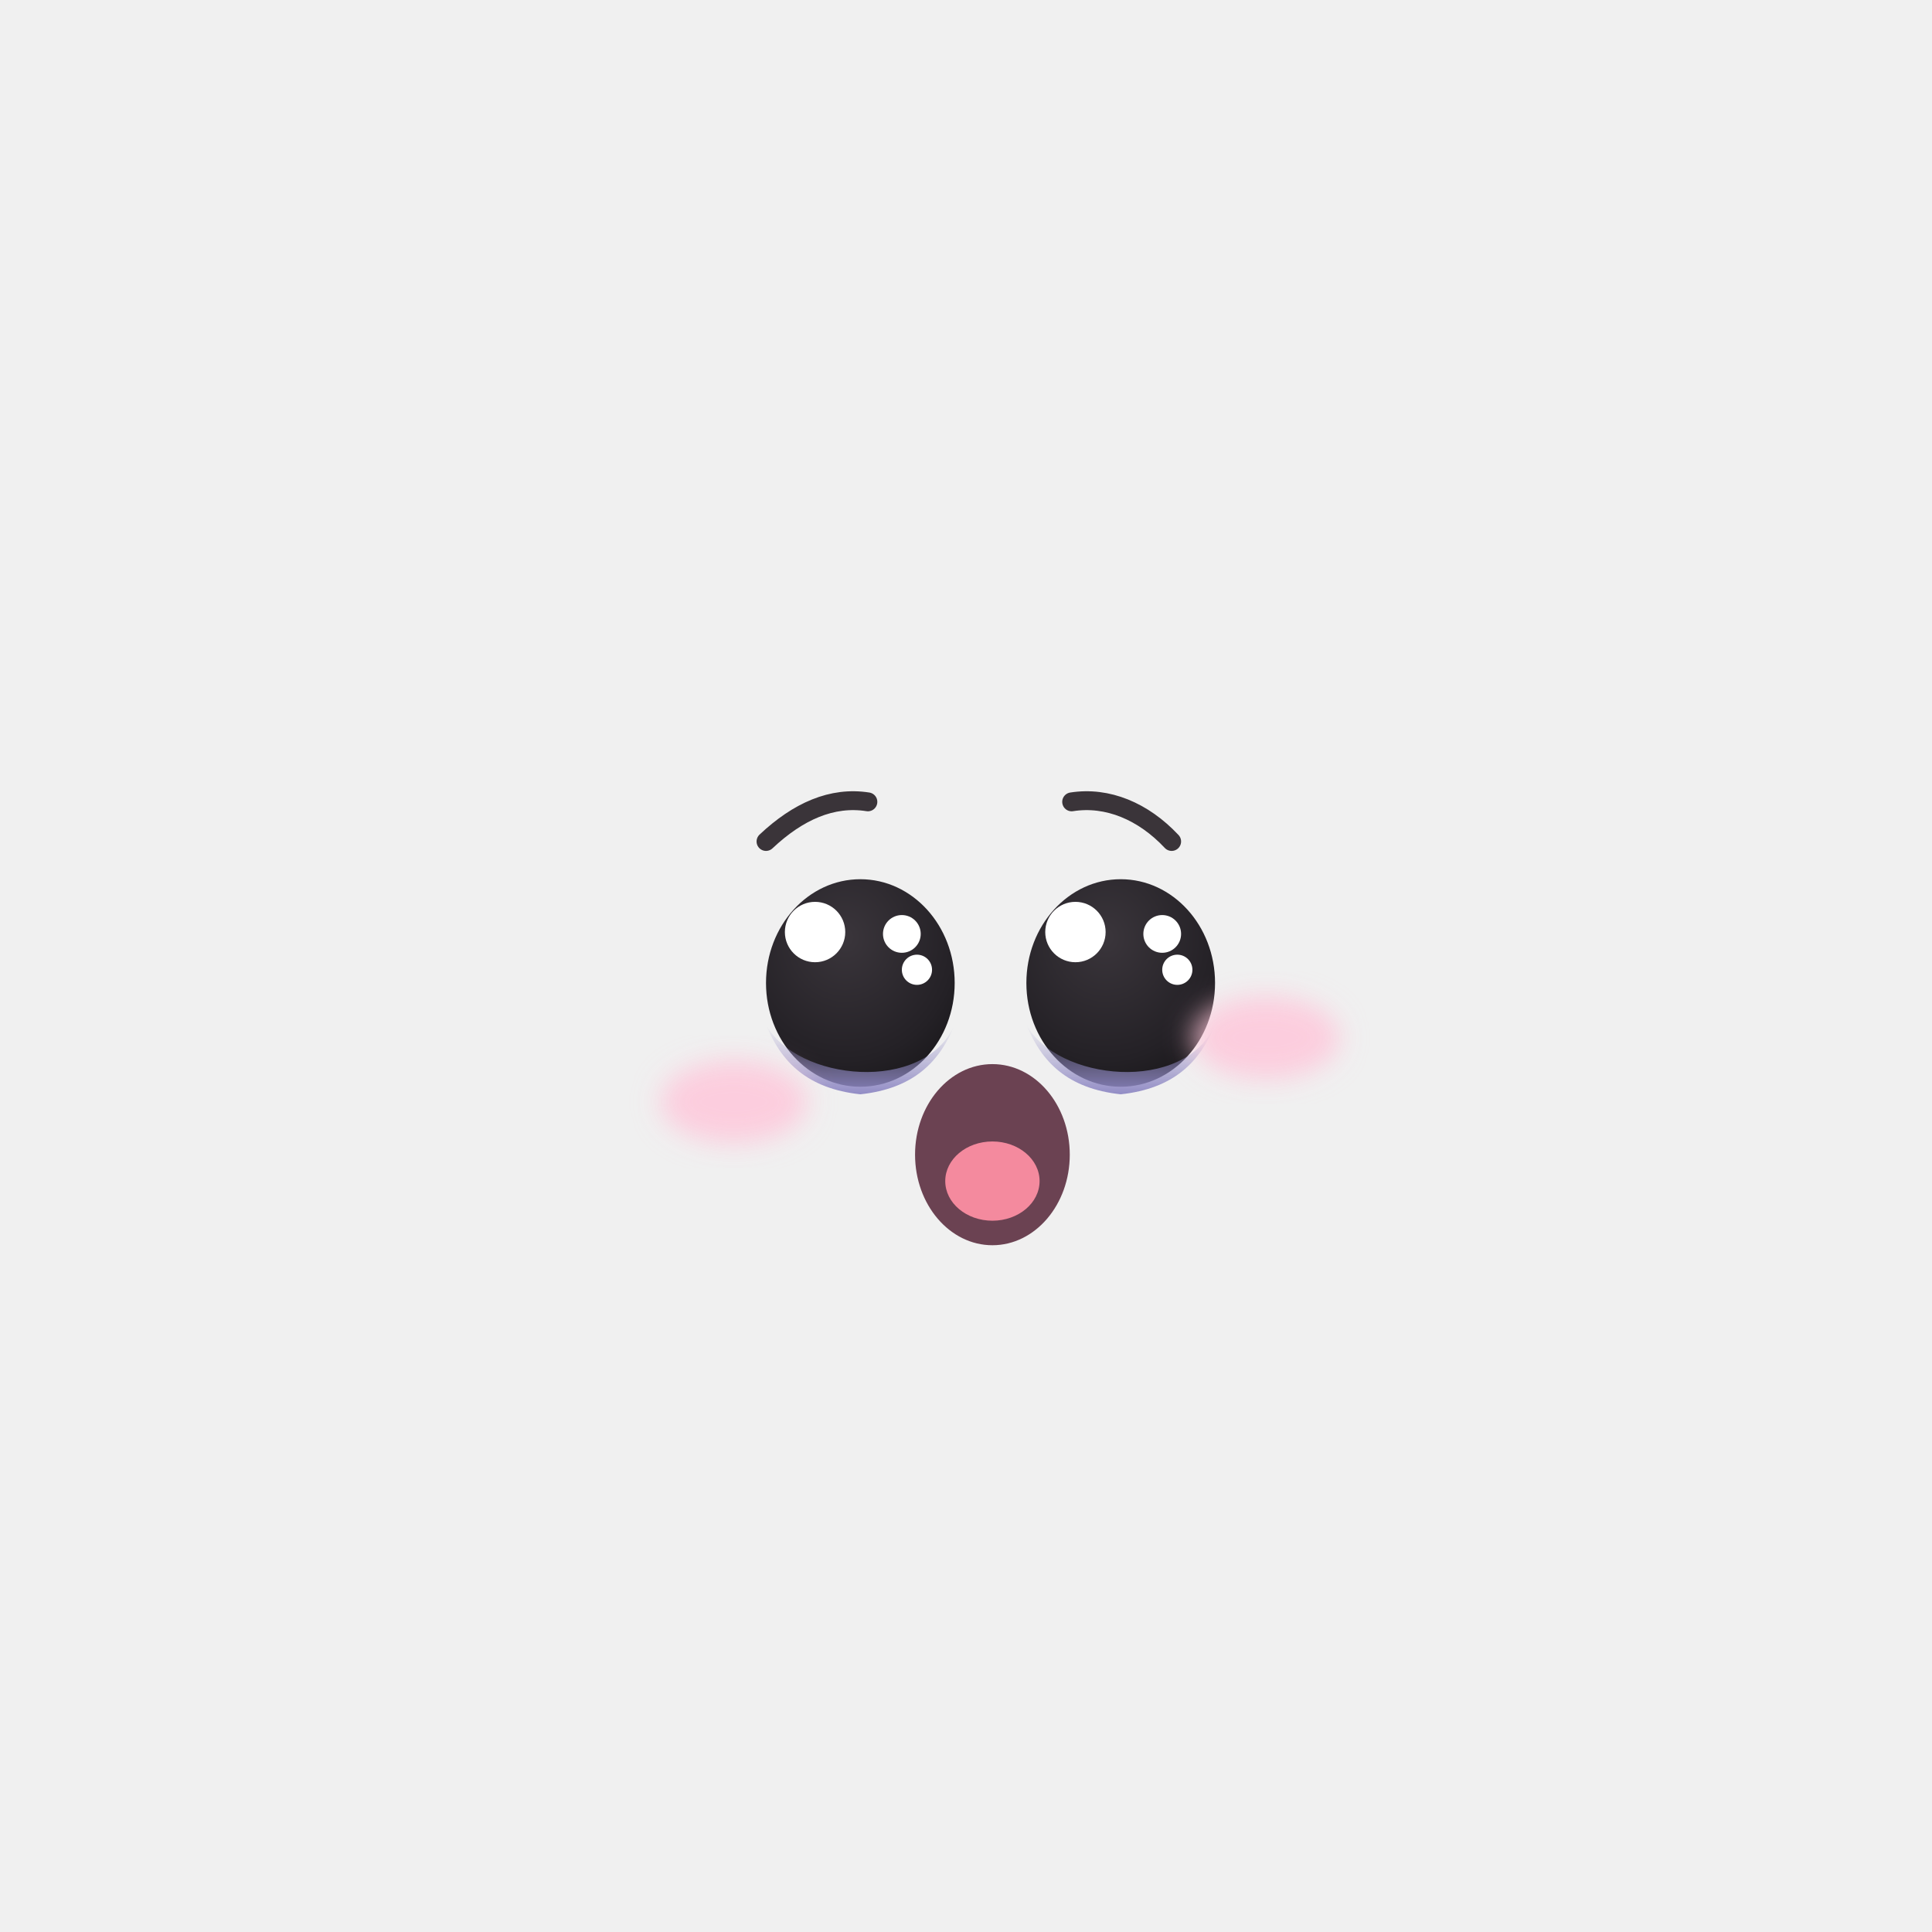
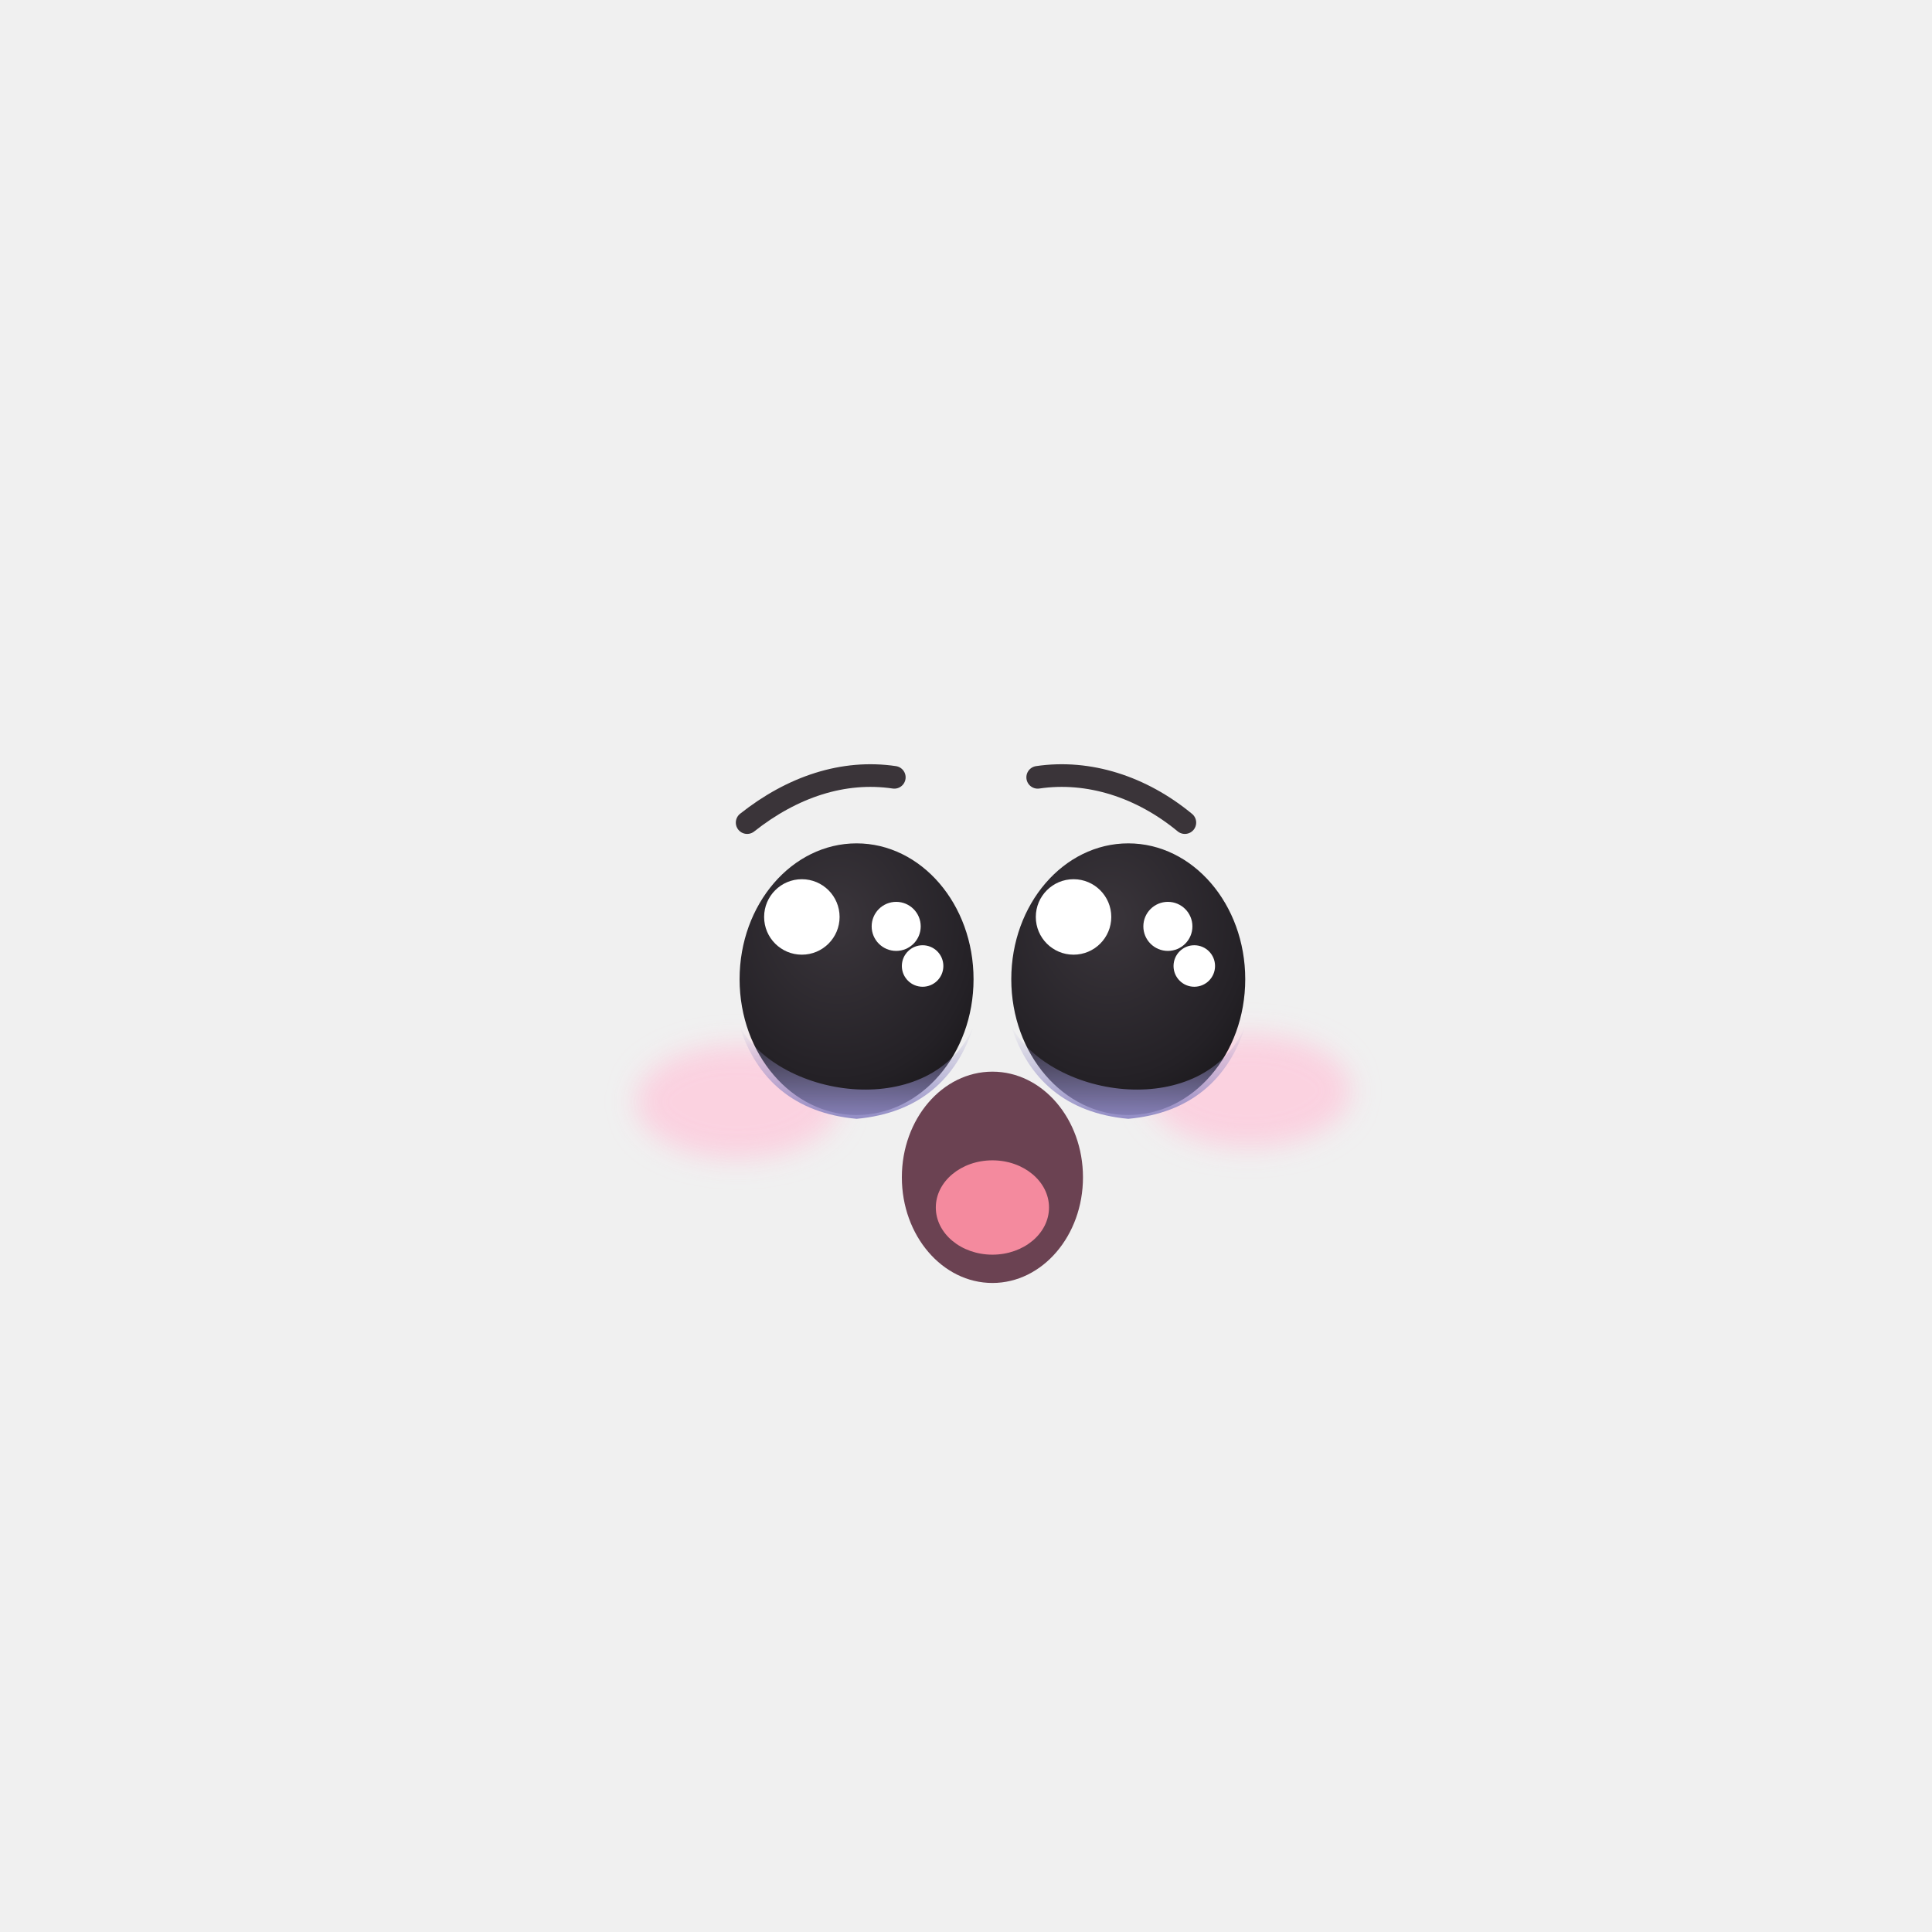
<svg xmlns="http://www.w3.org/2000/svg" viewBox="0 0 1024 1024" role="img" aria-label="Pofi surprised face">
  <defs>
    <radialGradient id="eyeFill" cx="42%" cy="28%" r="78%">
      <stop offset="0%" stop-color="#3a353b" />
      <stop offset="76%" stop-color="#242126" />
      <stop offset="100%" stop-color="#1a181b" />
    </radialGradient>
    <linearGradient id="eyeLower" x1="0%" y1="0%" x2="0%" y2="100%">
      <stop offset="0%" stop-color="#958fc5" stop-opacity="0" />
      <stop offset="100%" stop-color="#8d87c3" stop-opacity="0.95" />
    </linearGradient>
    <filter id="blushBlur" x="-30%" y="-30%" width="160%" height="160%">
      <feGaussianBlur stdDeviation="7" />
    </filter>
  </defs>
-   <path d="M406 446C423 430 441 422 460 425" fill="none" stroke="#3a3439" stroke-width="10" stroke-linecap="round" />
-   <path d="M568 425C587 422 606 430 621 446" fill="none" stroke="#3a3439" stroke-width="10" stroke-linecap="round" />
+   <path d="M396 436C420 417 447 408 474 412" fill="none" stroke="#3a3439" stroke-width="12" stroke-linecap="round" />
+   <path d="M550 412C577 408 605 417 628 436" fill="none" stroke="#3a3439" stroke-width="12" stroke-linecap="round" />
+   <ellipse cx="391" cy="584" rx="54" ry="30" fill="#ffc6da" opacity="0.72" filter="url(#blushBlur)" />
+   <ellipse cx="662" cy="578" rx="54" ry="30" fill="#ffc6da" opacity="0.72" filter="url(#blushBlur)" />
  <g>
-     <ellipse cx="456" cy="521" rx="50" ry="55" fill="url(#eyeFill)" />
-     <path d="M406 543C422 573 490 580 506 543C498 563 484 577 456 580C428 577 414 563 406 543Z" fill="url(#eyeLower)" />
-     <circle cx="432" cy="494" r="16" fill="#ffffff" />
-     <circle cx="486" cy="514" r="8" fill="#ffffff" />
-     <circle cx="478" cy="495" r="10" fill="#ffffff" />
+     <ellipse cx="454" cy="519" rx="62" ry="72" fill="url(#eyeFill)" />
+     <path d="M392 544C414 583 494 594 516 544C507 572 487 590 454 593C421 590 401 572 392 544Z" fill="url(#eyeLower)" />
+     <circle cx="425" cy="486" r="20" fill="#ffffff" />
+     <circle cx="489" cy="512" r="11" fill="#ffffff" />
+     <circle cx="475" cy="491" r="13" fill="#ffffff" />
  </g>
  <g>
-     <ellipse cx="594" cy="521" rx="50" ry="55" fill="url(#eyeFill)" />
-     <path d="M544 543C560 573 628 580 644 543C636 563 622 577 594 580C566 577 552 563 544 543Z" fill="url(#eyeLower)" />
-     <circle cx="570" cy="494" r="16" fill="#ffffff" />
-     <circle cx="624" cy="514" r="8" fill="#ffffff" />
-     <circle cx="616" cy="495" r="10" fill="#ffffff" />
+     <ellipse cx="598" cy="519" rx="62" ry="72" fill="url(#eyeFill)" />
+     <path d="M536 544C558 583 638 594 660 544C651 572 631 590 598 593C565 590 545 572 536 544Z" fill="url(#eyeLower)" />
+     <circle cx="569" cy="486" r="20" fill="#ffffff" />
+     <circle cx="633" cy="512" r="11" fill="#ffffff" />
+     <circle cx="619" cy="491" r="13" fill="#ffffff" />
  </g>
-   <ellipse cx="389" cy="584" rx="39" ry="22" fill="#ffc6da" opacity="0.82" filter="url(#blushBlur)" />
-   <ellipse cx="671" cy="550" rx="39" ry="22" fill="#ffc6da" opacity="0.82" filter="url(#blushBlur)" />
-   <ellipse cx="526" cy="612" rx="41" ry="48" fill="#6b4252" />
-   <ellipse cx="526" cy="626" rx="25" ry="21" fill="#f48a9e" />
+   <ellipse cx="526" cy="624" rx="48" ry="56" fill="#6b4252" />
+   <ellipse cx="526" cy="640" rx="30" ry="25" fill="#f48a9e" />
</svg>
